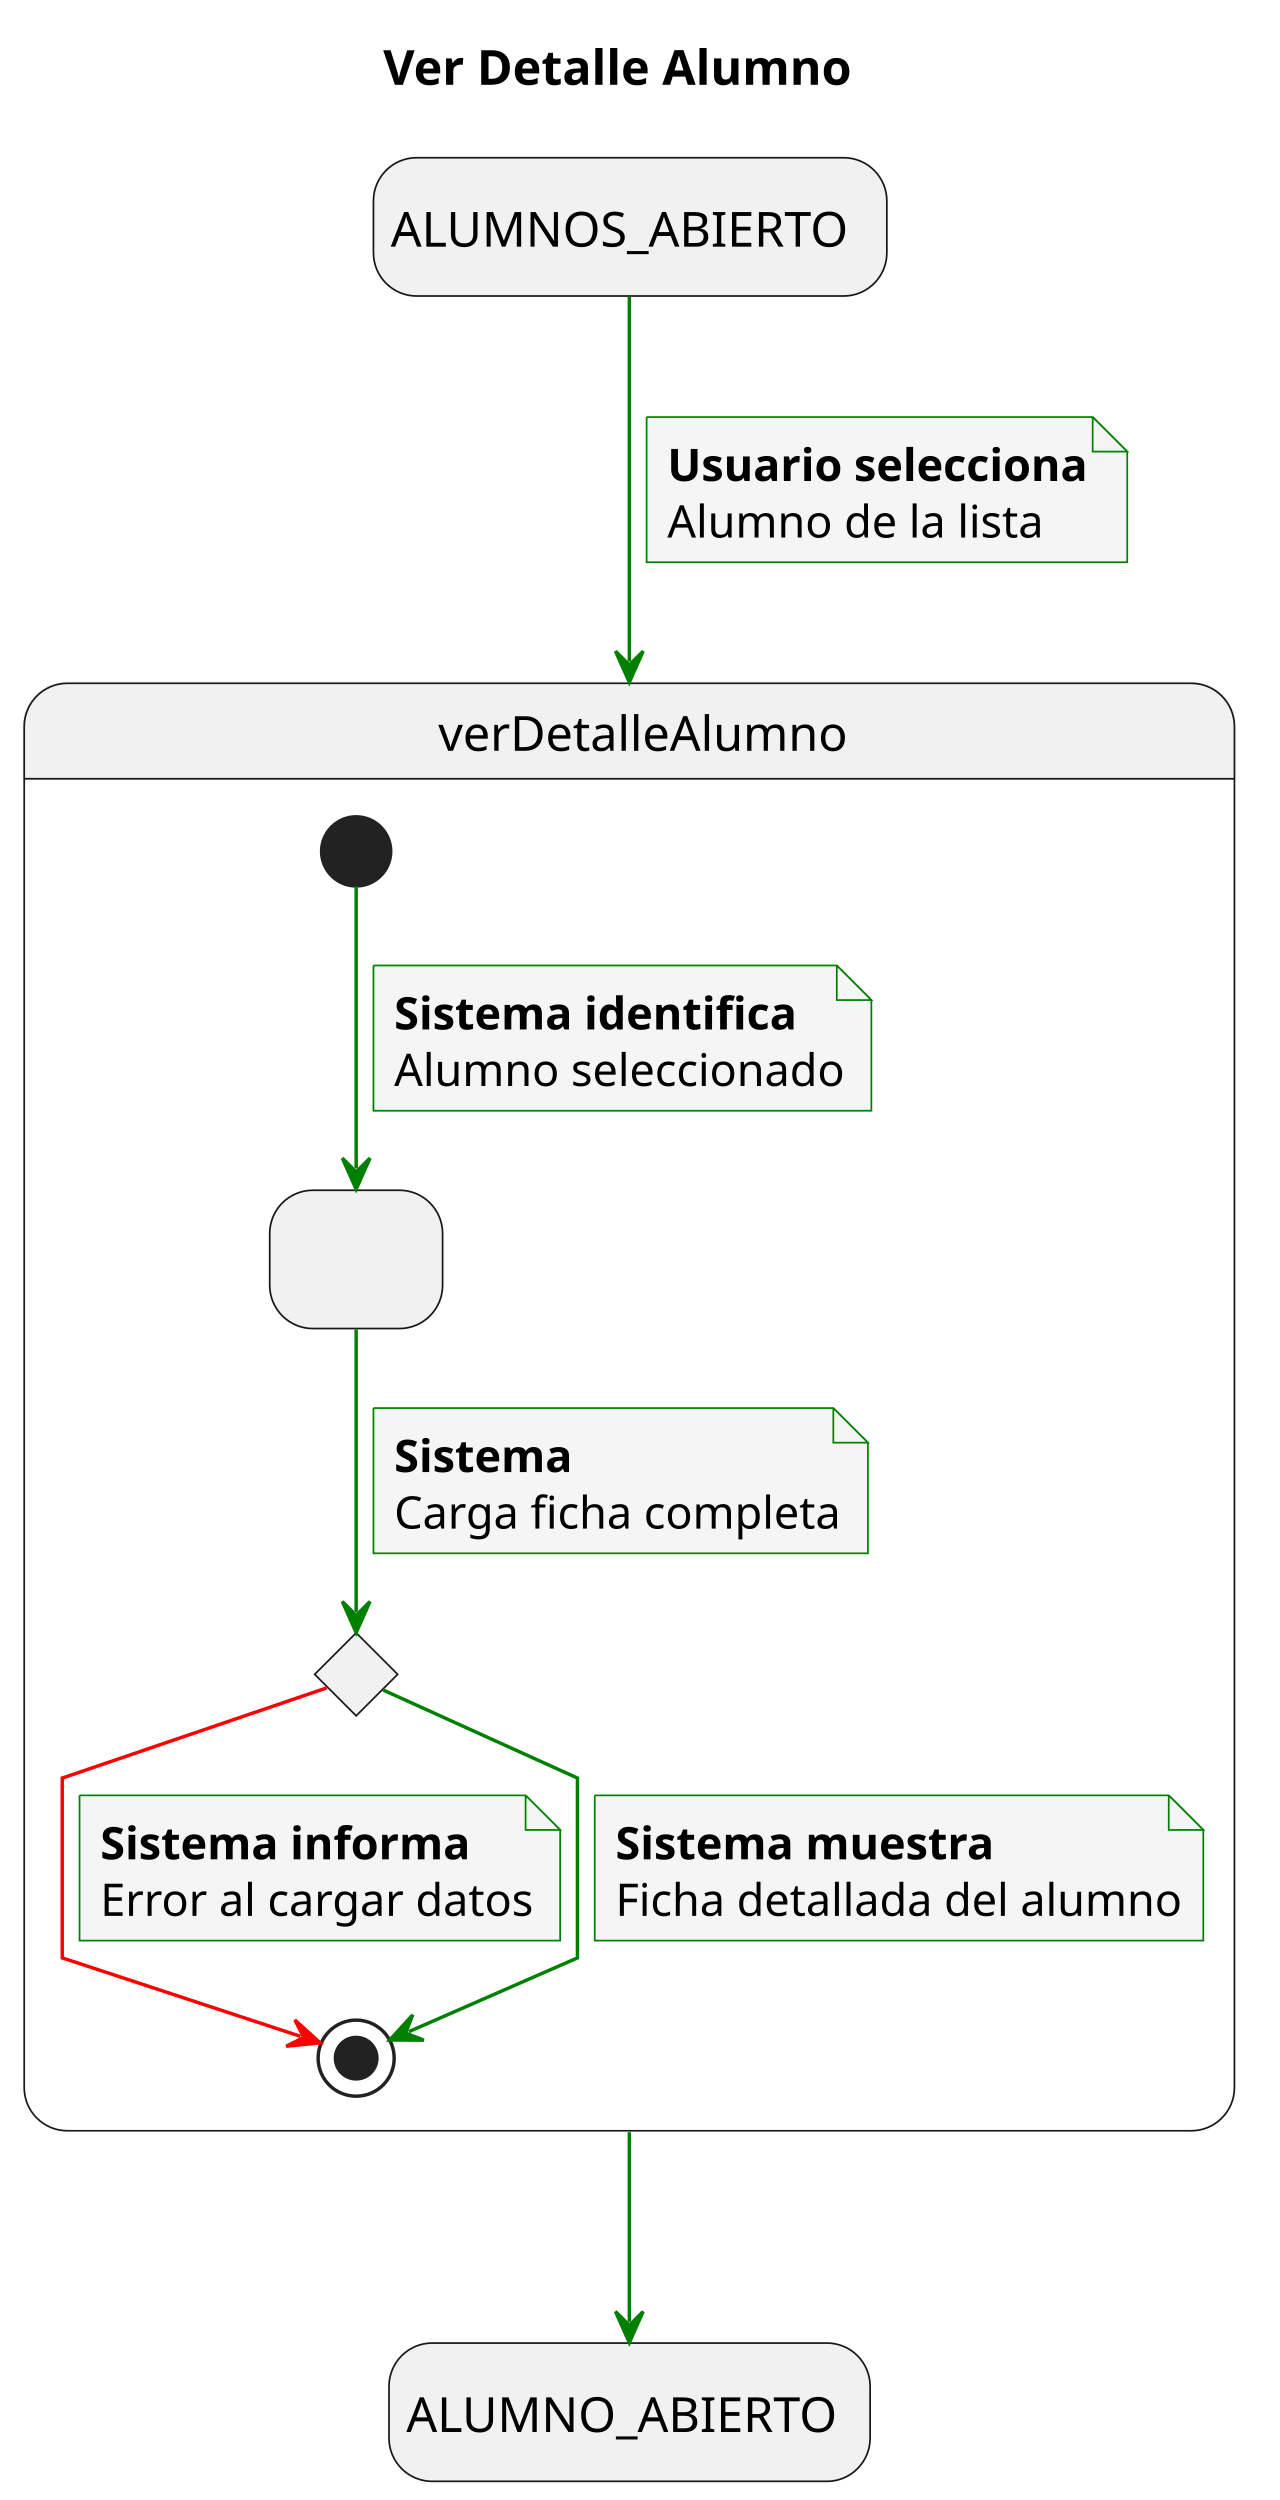
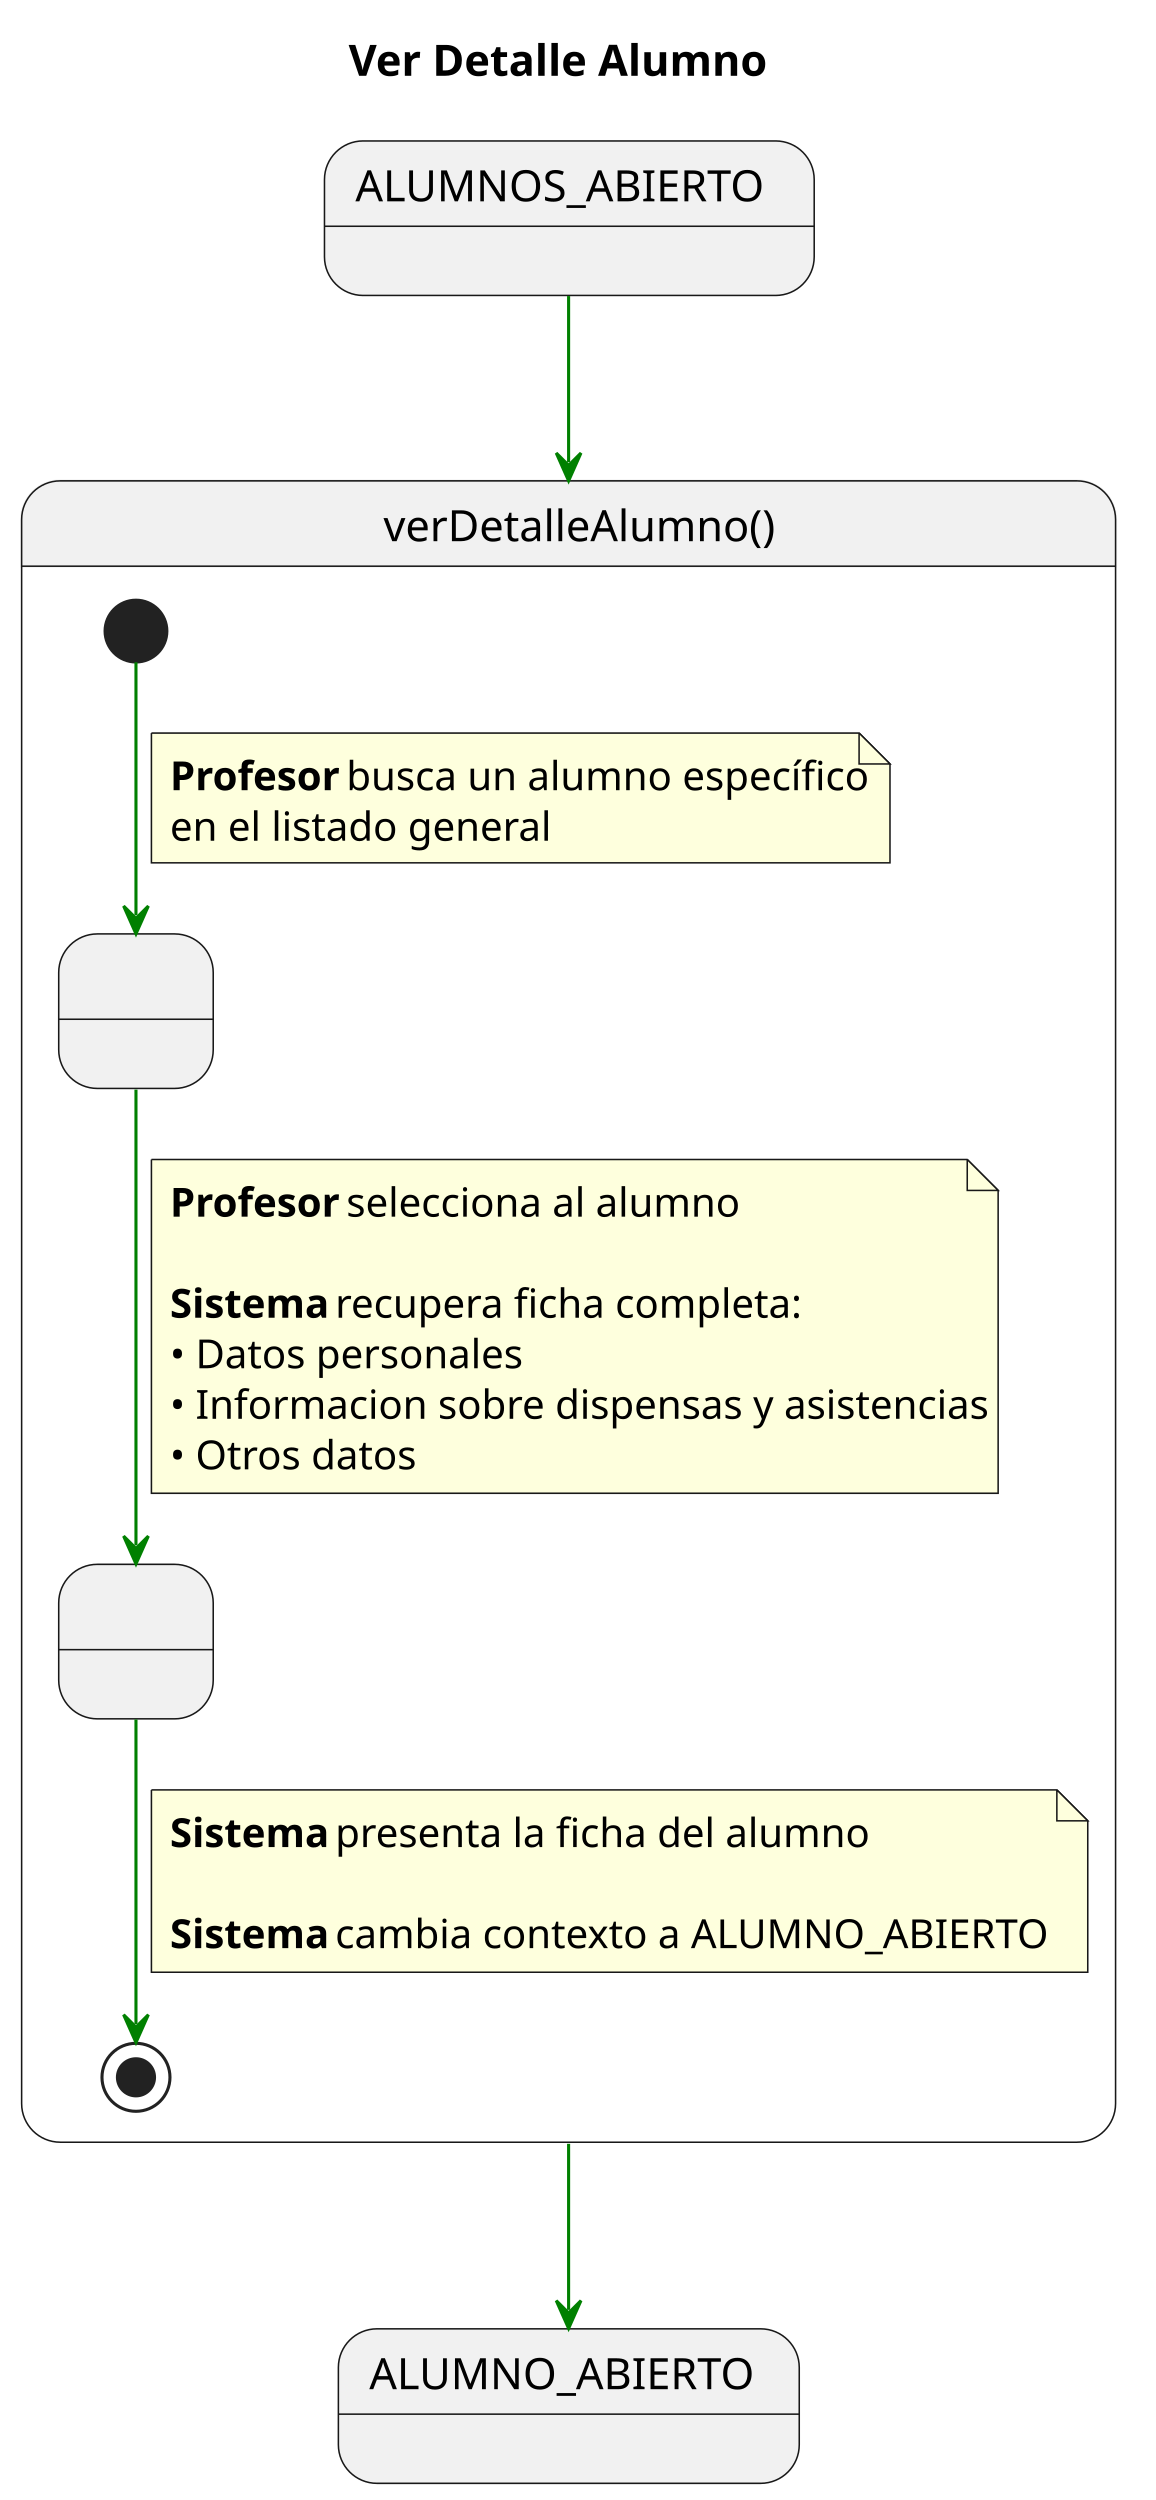
- <svg xmlns="http://www.w3.org/2000/svg" contentStyleType="text/css" data-diagram-type="STATE" height="723px" preserveAspectRatio="none" style="width:370px;height:723px;background:#FFFFFF;" version="1.1" viewBox="0 0 370 723" width="370px" zoomAndPan="magnify">
+ <svg xmlns="http://www.w3.org/2000/svg" contentStyleType="text/css" data-diagram-type="STATE" height="809px" preserveAspectRatio="none" style="width:374px;height:809px;background:#FFFFFF;" version="1.1" viewBox="0 0 374 809" width="374px" zoomAndPan="magnify">
  <defs />
  <g>
-     <text fill="#000000" font-family="sans-serif" font-size="14" font-weight="bold" lengthAdjust="spacing" textLength="128.365" x="110.817" y="24.533">Ver Detalle Alumno</text>
-     <rect fill="#F1F1F1" height="40" rx="12.5" ry="12.5" style="stroke:#181818;stroke-width:0.5;" width="148.476" x="108" y="45.609" />
-     <text fill="#000000" font-family="sans-serif" font-size="14" lengthAdjust="spacing" textLength="138.476" x="113" y="71.338">ALUMNOS_ABIERTO</text>
-     <rect fill="#F1F1F1" height="40" rx="12.5" ry="12.5" style="stroke:#181818;stroke-width:0.5;" width="139.138" x="112.5" y="677.609" />
-     <text fill="#000000" font-family="sans-serif" font-size="14" lengthAdjust="spacing" textLength="129.138" x="117.5" y="703.338">ALUMNO_ABIERTO</text>
-     <path d="M19.5,197.609 L344.5,197.609 A12.5,12.5 0 0 1 357,210.109 L357,225.219 L7,225.219 L7,210.109 A12.5,12.5 0 0 1 19.5,197.609" fill="#F1F1F1" style="stroke:#F1F1F1;stroke-width:1;" />
-     <rect fill="none" height="418.609" rx="12.5" ry="12.5" style="stroke:#181818;stroke-width:0.5;" width="350" x="7" y="197.609" />
-     <line style="stroke:#181818;stroke-width:0.5;" x1="7" x2="357" y1="225.219" y2="225.219" />
-     <text fill="#000000" font-family="sans-serif" font-size="14" lengthAdjust="spacing" textLength="110.496" x="126.752" y="217.143">verDetalleAlumno</text>
-     <rect fill="#F1F1F1" height="40" rx="12.5" ry="12.5" style="stroke:#181818;stroke-width:0.5;" width="50" x="78" y="344.219" />
-     <text fill="#000000" font-family="sans-serif" font-size="14" lengthAdjust="spacing" textLength="3.89" x="101.055" y="369.947"> </text>
-     <g class="entity" data-entity="ValidarSeleccion" data-uid="ent0006" id="entity_ValidarSeleccion">
-       <polygon fill="#F1F1F1" points="103,472.219,115,484.219,103,496.219,91,484.219,103,472.219" style="stroke:#181818;stroke-width:0.5;" />
+     <text fill="#000000" font-family="sans-serif" font-size="14" font-weight="bold" lengthAdjust="spacing" textLength="128.365" x="112.817" y="24.533">Ver Detalle Alumno</text>
+     <g id="ALUMNOS_ABIERTO_INICIAL">
+       <rect fill="#F1F1F1" height="50" rx="12.5" ry="12.5" style="stroke:#181818;stroke-width:0.5;" width="158.476" x="105" y="45.609" />
+       <line style="stroke:#181818;stroke-width:0.5;" x1="105" x2="263.476" y1="73.219" y2="73.219" />
+       <text fill="#000000" font-family="sans-serif" font-size="14" lengthAdjust="spacing" textLength="138.476" x="115" y="65.143">ALUMNOS_ABIERTO</text>
    </g>
-     <ellipse cx="103" cy="246.219" fill="#222222" rx="10" ry="10" style="stroke:#222222;stroke-width:1;" />
-     <ellipse cx="103" cy="595.219" fill="none" rx="11" ry="11" style="stroke:#222222;stroke-width:1;" />
-     <ellipse cx="103" cy="595.219" fill="#222222" rx="6" ry="6" style="stroke:#222222;stroke-width:1;" />
-     <g class="link" data-entity-1="*start*verDetalleAlumno" data-entity-2="RecuperandoDatos" data-source-line="25" data-uid="lnk4" id="link_*start*verDetalleAlumno_RecuperandoDatos">
-       <path d="M103,256.319 C103,275.119 103,312.599 103,337.929" fill="none" id="*start*verDetalleAlumno-to-RecuperandoDatos" style="stroke:#008000;stroke-width:1;" />
-       <polygon fill="#008000" points="103,343.929,107,334.929,103,338.929,99,334.929,103,343.929" style="stroke:#008000;stroke-width:1;" />
-       <path d="M108,279.219 L108,321.219 L252,321.219 L252,289.219 L242,279.219 L108,279.219" fill="#F5F5F5" style="stroke:#008000;stroke-width:0.5;" />
-       <path d="M242,279.219 L242,289.219 L252,289.219 L242,279.219" fill="#F5F5F5" style="stroke:#008000;stroke-width:0.5;" />
-       <text fill="#000000" font-family="sans-serif" font-size="13" font-weight="bold" lengthAdjust="spacing" textLength="110.538" x="114" y="297.714">Sistema identifica</text>
-       <text fill="#000000" font-family="sans-serif" font-size="13" lengthAdjust="spacing" textLength="123.576" x="114" y="314.065">Alumno seleccionado</text>
+     <g id="ALUMNO_ABIERTO_FINAL">
+       <rect fill="#F1F1F1" height="50" rx="12.5" ry="12.5" style="stroke:#181818;stroke-width:0.5;" width="149.138" x="109.5" y="753.609" />
+       <line style="stroke:#181818;stroke-width:0.5;" x1="109.5" x2="258.638" y1="781.219" y2="781.219" />
+       <text fill="#000000" font-family="sans-serif" font-size="14" lengthAdjust="spacing" textLength="129.138" x="119.5" y="773.143">ALUMNO_ABIERTO</text>
    </g>
-     <g class="link" data-entity-1="RecuperandoDatos" data-entity-2="ValidarSeleccion" data-source-line="31" data-uid="lnk5" id="link_RecuperandoDatos_ValidarSeleccion">
-       <path d="M103,384.439 C103,409.389 103,446.099 103,466.169" fill="none" id="RecuperandoDatos-to-ValidarSeleccion" style="stroke:#008000;stroke-width:1;" />
-       <polygon fill="#008000" points="103,472.169,107,463.169,103,467.169,99,463.169,103,472.169" style="stroke:#008000;stroke-width:1;" />
-       <path d="M108,407.219 L108,449.219 L251,449.219 L251,417.219 L241,407.219 L108,407.219" fill="#F5F5F5" style="stroke:#008000;stroke-width:0.5;" />
-       <path d="M241,407.219 L241,417.219 L251,417.219 L241,407.219" fill="#F5F5F5" style="stroke:#008000;stroke-width:0.5;" />
-       <text fill="#000000" font-family="sans-serif" font-size="13" font-weight="bold" lengthAdjust="spacing" textLength="49.861" x="114" y="425.714">Sistema</text>
-       <text fill="#000000" font-family="sans-serif" font-size="13" lengthAdjust="spacing" textLength="122.84" x="114" y="442.065">Carga ficha completa</text>
+     <path d="M19.5,155.609 L348.5,155.609 A12.5,12.5 0 0 1 361,168.109 L361,183.219 L7,183.219 L7,168.109 A12.5,12.5 0 0 1 19.5,155.609" fill="#F1F1F1" style="stroke:#F1F1F1;stroke-width:1;" />
+     <rect fill="none" height="537.609" rx="12.5" ry="12.5" style="stroke:#181818;stroke-width:0.5;" width="354" x="7" y="155.609" />
+     <line style="stroke:#181818;stroke-width:0.5;" x1="7" x2="361" y1="183.219" y2="183.219" />
+     <text fill="#000000" font-family="sans-serif" font-size="14" lengthAdjust="spacing" textLength="119.82" x="124.09" y="175.143">verDetalleAlumno()</text>
+     <g id="verDetalleAlumno.SeleccionEnLista">
+       <rect fill="#F1F1F1" height="50" rx="12.5" ry="12.5" style="stroke:#181818;stroke-width:0.5;" width="50" x="19" y="302.219" />
+       <line style="stroke:#181818;stroke-width:0.5;" x1="19" x2="69" y1="329.828" y2="329.828" />
+       <text fill="#000000" font-family="sans-serif" font-size="14" lengthAdjust="spacing" textLength="3.89" x="42.055" y="321.752"> </text>
    </g>
-     <g class="link" data-entity-1="ValidarSeleccion" data-entity-2="*end*verDetalleAlumno" data-source-line="37" data-uid="lnk7" id="link_ValidarSeleccion_*end*verDetalleAlumno">
-       <path d="M94.54,488.109 C73.04,495.439 18,514.219 18,514.219 C18,514.219 18,566.219 18,566.219 C18,566.219 64.181,581.431 86.881,588.911" fill="none" id="ValidarSeleccion-to-*end*verDetalleAlumno" style="stroke:#FF0000;stroke-width:1;" />
-       <polygon fill="#FF0000" points="92.58,590.789,85.284,584.173,87.831,589.224,82.78,591.771,92.58,590.789" style="stroke:#FF0000;stroke-width:1;" />
-       <path d="M23,519.219 L23,561.219 L162,561.219 L162,529.219 L152,519.219 L23,519.219" fill="#F5F5F5" style="stroke:#008000;stroke-width:0.5;" />
-       <path d="M152,519.219 L152,529.219 L162,529.219 L152,519.219" fill="#F5F5F5" style="stroke:#008000;stroke-width:0.5;" />
-       <text fill="#000000" font-family="sans-serif" font-size="13" font-weight="bold" lengthAdjust="spacing" textLength="101.144" x="29" y="537.714">Sistema informa</text>
-       <text fill="#000000" font-family="sans-serif" font-size="13" lengthAdjust="spacing" textLength="118.492" x="29" y="554.065">Error al cargar datos</text>
+     <g id="verDetalleAlumno.DetalleCargado">
+       <rect fill="#F1F1F1" height="50" rx="12.5" ry="12.5" style="stroke:#181818;stroke-width:0.5;" width="50" x="19" y="506.219" />
+       <line style="stroke:#181818;stroke-width:0.5;" x1="19" x2="69" y1="533.828" y2="533.828" />
+       <text fill="#000000" font-family="sans-serif" font-size="14" lengthAdjust="spacing" textLength="3.89" x="42.055" y="525.752"> </text>
    </g>
-     <g class="link" data-entity-1="ValidarSeleccion" data-entity-2="*end*verDetalleAlumno" data-source-line="43" data-uid="lnk8" id="link_ValidarSeleccion_*end*verDetalleAlumno">
-       <path d="M110.85,488.779 C127.94,496.519 167,514.219 167,514.219 C167,514.219 167,566.219 167,566.219 C167,566.219 136.116,579.722 118.216,587.562" fill="none" id="ValidarSeleccion-to-*end*verDetalleAlumno-1" style="stroke:#008000;stroke-width:1;" />
-       <polygon fill="#008000" points="112.72,589.969,122.569,590.022,117.3,587.963,119.359,582.694,112.72,589.969" style="stroke:#008000;stroke-width:1;" />
-       <path d="M172,519.219 L172,561.219 L348,561.219 L348,529.219 L338,519.219 L172,519.219" fill="#F5F5F5" style="stroke:#008000;stroke-width:0.5;" />
-       <path d="M338,519.219 L338,529.219 L348,529.219 L338,519.219" fill="#F5F5F5" style="stroke:#008000;stroke-width:0.5;" />
-       <text fill="#000000" font-family="sans-serif" font-size="13" font-weight="bold" lengthAdjust="spacing" textLength="104.051" x="178" y="537.714">Sistema muestra</text>
-       <text fill="#000000" font-family="sans-serif" font-size="13" lengthAdjust="spacing" textLength="155.378" x="178" y="554.065">Ficha detallada del alumno</text>
+     <ellipse cx="44" cy="204.219" fill="#222222" rx="10" ry="10" style="stroke:#222222;stroke-width:1;" />
+     <ellipse cx="44" cy="672.219" fill="none" rx="11" ry="11" style="stroke:#222222;stroke-width:1;" />
+     <ellipse cx="44" cy="672.219" fill="#222222" rx="6" ry="6" style="stroke:#222222;stroke-width:1;" />
+     <g class="link" data-entity-1="*start*verDetalleAlumno" data-entity-2="SeleccionEnLista" data-source-line="15" data-uid="lnk4" id="link_*start*verDetalleAlumno_SeleccionEnLista">
+       <path d="M44,214.309 C44,232.779 44,269.199 44,296.189" fill="none" id="*start*verDetalleAlumno-to-SeleccionEnLista" style="stroke:#008000;stroke-width:1;" />
+       <polygon fill="#008000" points="44,302.189,48,293.189,44,297.189,40,293.189,44,302.189" style="stroke:#008000;stroke-width:1;" />
+       <path d="M49,237.219 L49,279.219 L288,279.219 L288,247.219 L278,237.219 L49,237.219" fill="#FEFFDD" style="stroke:#181818;stroke-width:0.5;" />
+       <path d="M278,237.219 L278,247.219 L288,247.219 L278,237.219" fill="#FEFFDD" style="stroke:#181818;stroke-width:0.5;" />
+       <text fill="#000000" font-family="sans-serif" font-size="13" font-weight="bold" lengthAdjust="spacing" textLength="53.46" x="55" y="255.714">Profesor</text>
+       <text fill="#000000" font-family="sans-serif" font-size="13" lengthAdjust="spacing" textLength="161.154" x="112.072" y="255.714">busca un alumno específico</text>
+       <text fill="#000000" font-family="sans-serif" font-size="13" lengthAdjust="spacing" textLength="116.359" x="55" y="272.065">en el listado general</text>
    </g>
-     <g class="link" data-entity-1="startState" data-entity-2="verDetalleAlumno" data-source-line="15" data-uid="lnk2" id="link_startState_verDetalleAlumno">
-       <path d="M182,85.839 C182,109.189 182,145.229 182,191.319" fill="none" id="startState-to-verDetalleAlumno" style="stroke:#008000;stroke-width:1;" />
-       <polygon fill="#008000" points="182,197.319,186,188.319,182,192.319,178,188.319,182,197.319" style="stroke:#008000;stroke-width:1;" />
-       <path d="M187,120.609 L187,162.609 L326,162.609 L326,130.609 L316,120.609 L187,120.609" fill="#F5F5F5" style="stroke:#008000;stroke-width:0.5;" />
-       <path d="M316,120.609 L316,130.609 L326,130.609 L316,120.609" fill="#F5F5F5" style="stroke:#008000;stroke-width:0.5;" />
-       <text fill="#000000" font-family="sans-serif" font-size="13" font-weight="bold" lengthAdjust="spacing" textLength="118.498" x="193" y="139.105">Usuario selecciona</text>
-       <text fill="#000000" font-family="sans-serif" font-size="13" lengthAdjust="spacing" textLength="102.61" x="193" y="155.456">Alumno de la lista</text>
+     <g class="link" data-entity-1="SeleccionEnLista" data-entity-2="DetalleCargado" data-source-line="21" data-uid="lnk5" id="link_SeleccionEnLista_DetalleCargado">
+       <path d="M44,352.589 C44,391.519 44,461.299 44,500.079" fill="none" id="SeleccionEnLista-to-DetalleCargado" style="stroke:#008000;stroke-width:1;" />
+       <polygon fill="#008000" points="44,506.079,48,497.079,44,501.079,40,497.079,44,506.079" style="stroke:#008000;stroke-width:1;" />
+       <path d="M49,375.219 L49,483.219 L323,483.219 L323,385.219 L313,375.219 L49,375.219" fill="#FEFFDD" style="stroke:#181818;stroke-width:0.5;" />
+       <path d="M313,375.219 L313,385.219 L323,385.219 L313,375.219" fill="#FEFFDD" style="stroke:#181818;stroke-width:0.5;" />
+       <text fill="#000000" font-family="sans-serif" font-size="13" font-weight="bold" lengthAdjust="spacing" textLength="53.46" x="55" y="393.714">Profesor</text>
+       <text fill="#000000" font-family="sans-serif" font-size="13" lengthAdjust="spacing" textLength="121.405" x="112.072" y="393.714">selecciona al alumno</text>
+       <text fill="#000000" font-family="sans-serif" font-size="13" lengthAdjust="spacing" textLength="3.612" x="55" y="410.065"> </text>
+       <text fill="#000000" font-family="sans-serif" font-size="13" font-weight="bold" lengthAdjust="spacing" textLength="49.861" x="55" y="426.417">Sistema</text>
+       <text fill="#000000" font-family="sans-serif" font-size="13" lengthAdjust="spacing" textLength="142.352" x="108.473" y="426.417">recupera ficha completa:</text>
+       <text fill="#000000" font-family="sans-serif" font-size="13" lengthAdjust="spacing" textLength="110.062" x="55" y="442.769">• Datos personales</text>
+       <text fill="#000000" font-family="sans-serif" font-size="13" lengthAdjust="spacing" textLength="253.125" x="55" y="459.12">• Informacion sobre dispensas y asistencias</text>
+       <text fill="#000000" font-family="sans-serif" font-size="13" lengthAdjust="spacing" textLength="76.089" x="55" y="475.472">• Otros datos</text>
    </g>
-     <g class="link" data-entity-1="verDetalleAlumno" data-entity-2="endState" data-source-line="50" data-uid="lnk9" id="link_verDetalleAlumno_endState">
-       <path d="M182,616.629 C182,641.409 182,656.999 182,671.489" fill="none" id="verDetalleAlumno-to-endState" style="stroke:#008000;stroke-width:1;" />
-       <polygon fill="#008000" points="182,677.489,186,668.489,182,672.489,178,668.489,182,677.489" style="stroke:#008000;stroke-width:1;" />
+     <g class="link" data-entity-1="DetalleCargado" data-entity-2="*end*verDetalleAlumno" data-source-line="31" data-uid="lnk7" id="link_DetalleCargado_*end*verDetalleAlumno">
+       <path d="M44,556.429 C44,587.229 44,633.059 44,654.959" fill="none" id="DetalleCargado-to-*end*verDetalleAlumno" style="stroke:#008000;stroke-width:1;" />
+       <polygon fill="#008000" points="44,660.959,48,651.959,44,655.959,40,651.959,44,660.959" style="stroke:#008000;stroke-width:1;" />
+       <path d="M49,579.219 L49,638.219 L352,638.219 L352,589.219 L342,579.219 L49,579.219" fill="#FEFFDD" style="stroke:#181818;stroke-width:0.5;" />
+       <path d="M342,579.219 L342,589.219 L352,589.219 L342,579.219" fill="#FEFFDD" style="stroke:#181818;stroke-width:0.5;" />
+       <text fill="#000000" font-family="sans-serif" font-size="13" font-weight="bold" lengthAdjust="spacing" textLength="49.861" x="55" y="597.714">Sistema</text>
+       <text fill="#000000" font-family="sans-serif" font-size="13" lengthAdjust="spacing" textLength="162.602" x="108.473" y="597.714">presenta la ficha del alumno</text>
+       <text fill="#000000" font-family="sans-serif" font-size="13" lengthAdjust="spacing" textLength="3.612" x="55" y="614.065"> </text>
+       <text fill="#000000" font-family="sans-serif" font-size="13" font-weight="bold" lengthAdjust="spacing" textLength="49.861" x="55" y="630.417">Sistema</text>
+       <text fill="#000000" font-family="sans-serif" font-size="13" lengthAdjust="spacing" textLength="229.03" x="108.473" y="630.417">cambia contexto a ALUMNO_ABIERTO</text>
+     </g>
+     <g class="link" data-entity-1="ALUMNOS_ABIERTO_INICIAL" data-entity-2="verDetalleAlumno" data-source-line="8" data-uid="lnk2" id="link_ALUMNOS_ABIERTO_INICIAL_verDetalleAlumno">
+       <path d="M184,95.799 C184,110.719 184,125.559 184,149.589" fill="none" id="ALUMNOS_ABIERTO_INICIAL-to-verDetalleAlumno" style="stroke:#008000;stroke-width:1;" />
+       <polygon fill="#008000" points="184,155.589,188,146.589,184,150.589,180,146.589,184,155.589" style="stroke:#008000;stroke-width:1;" />
+     </g>
+     <g class="link" data-entity-1="verDetalleAlumno" data-entity-2="ALUMNO_ABIERTO_FINAL" data-source-line="40" data-uid="lnk8" id="link_verDetalleAlumno_ALUMNO_ABIERTO_FINAL">
+       <path d="M184,693.739 C184,717.759 184,732.589 184,747.479" fill="none" id="verDetalleAlumno-to-ALUMNO_ABIERTO_FINAL" style="stroke:#008000;stroke-width:1;" />
+       <polygon fill="#008000" points="184,753.479,188,744.479,184,748.479,180,744.479,184,753.479" style="stroke:#008000;stroke-width:1;" />
    </g>
  </g>
</svg>
